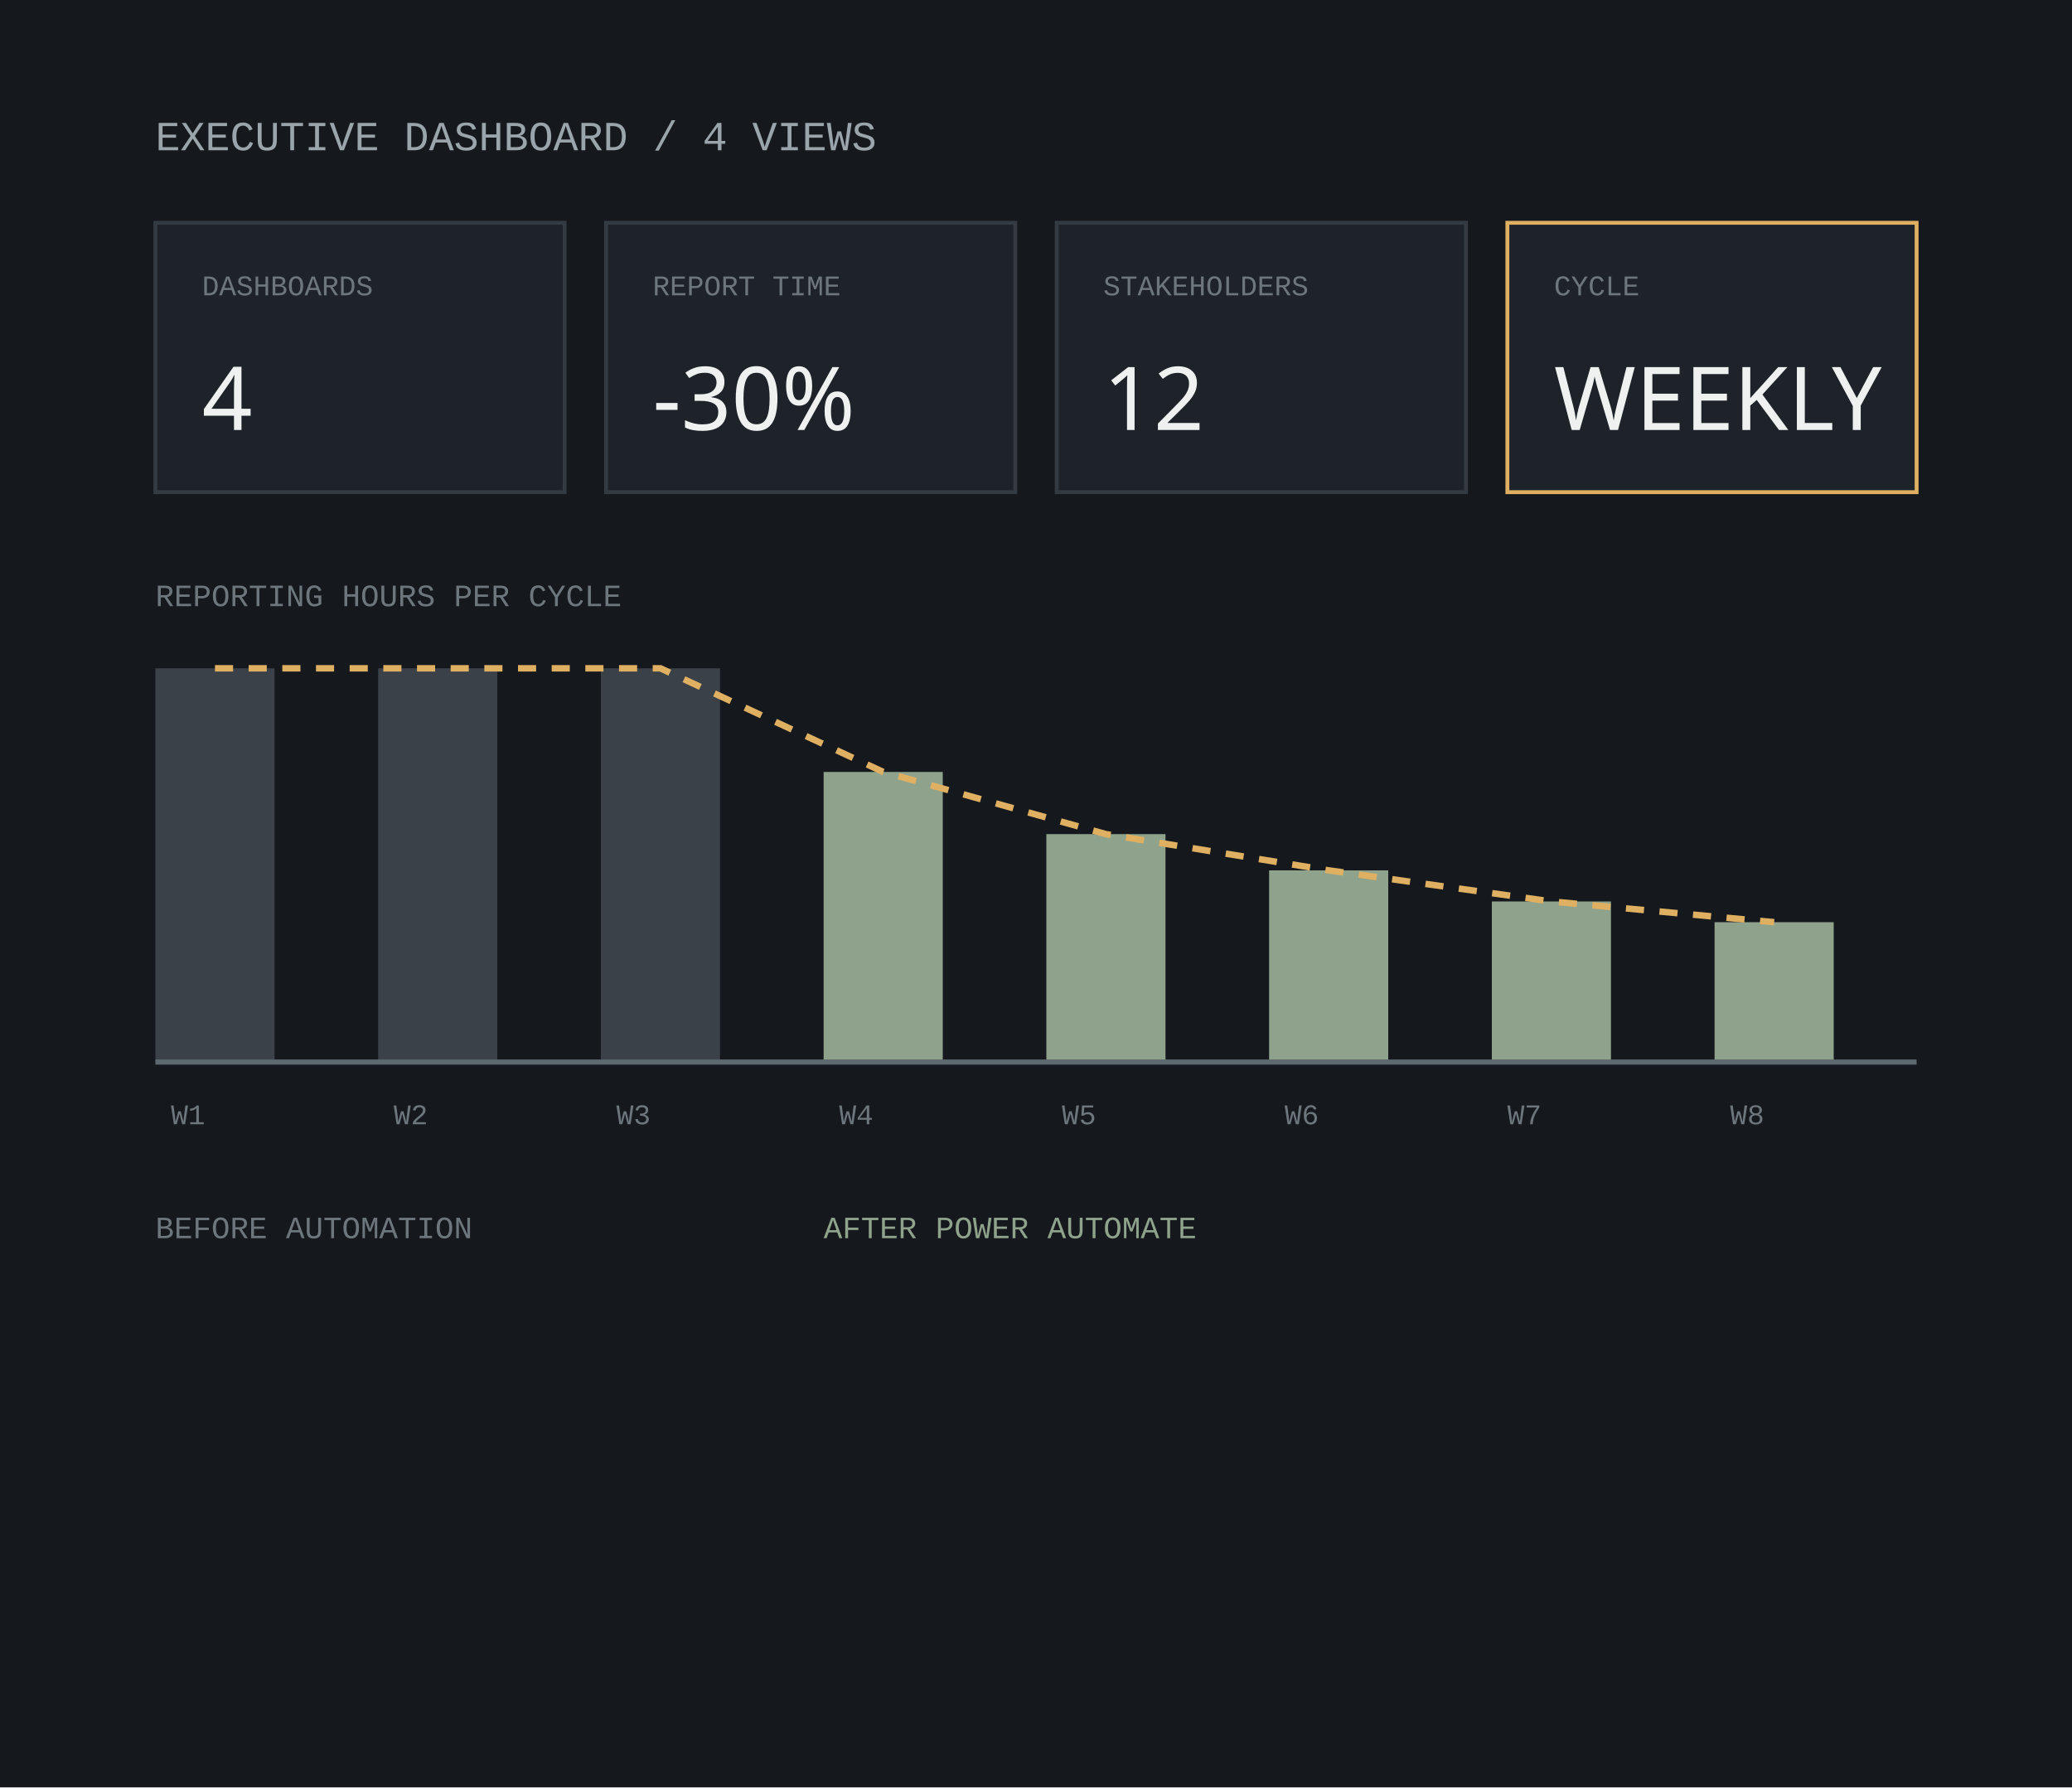
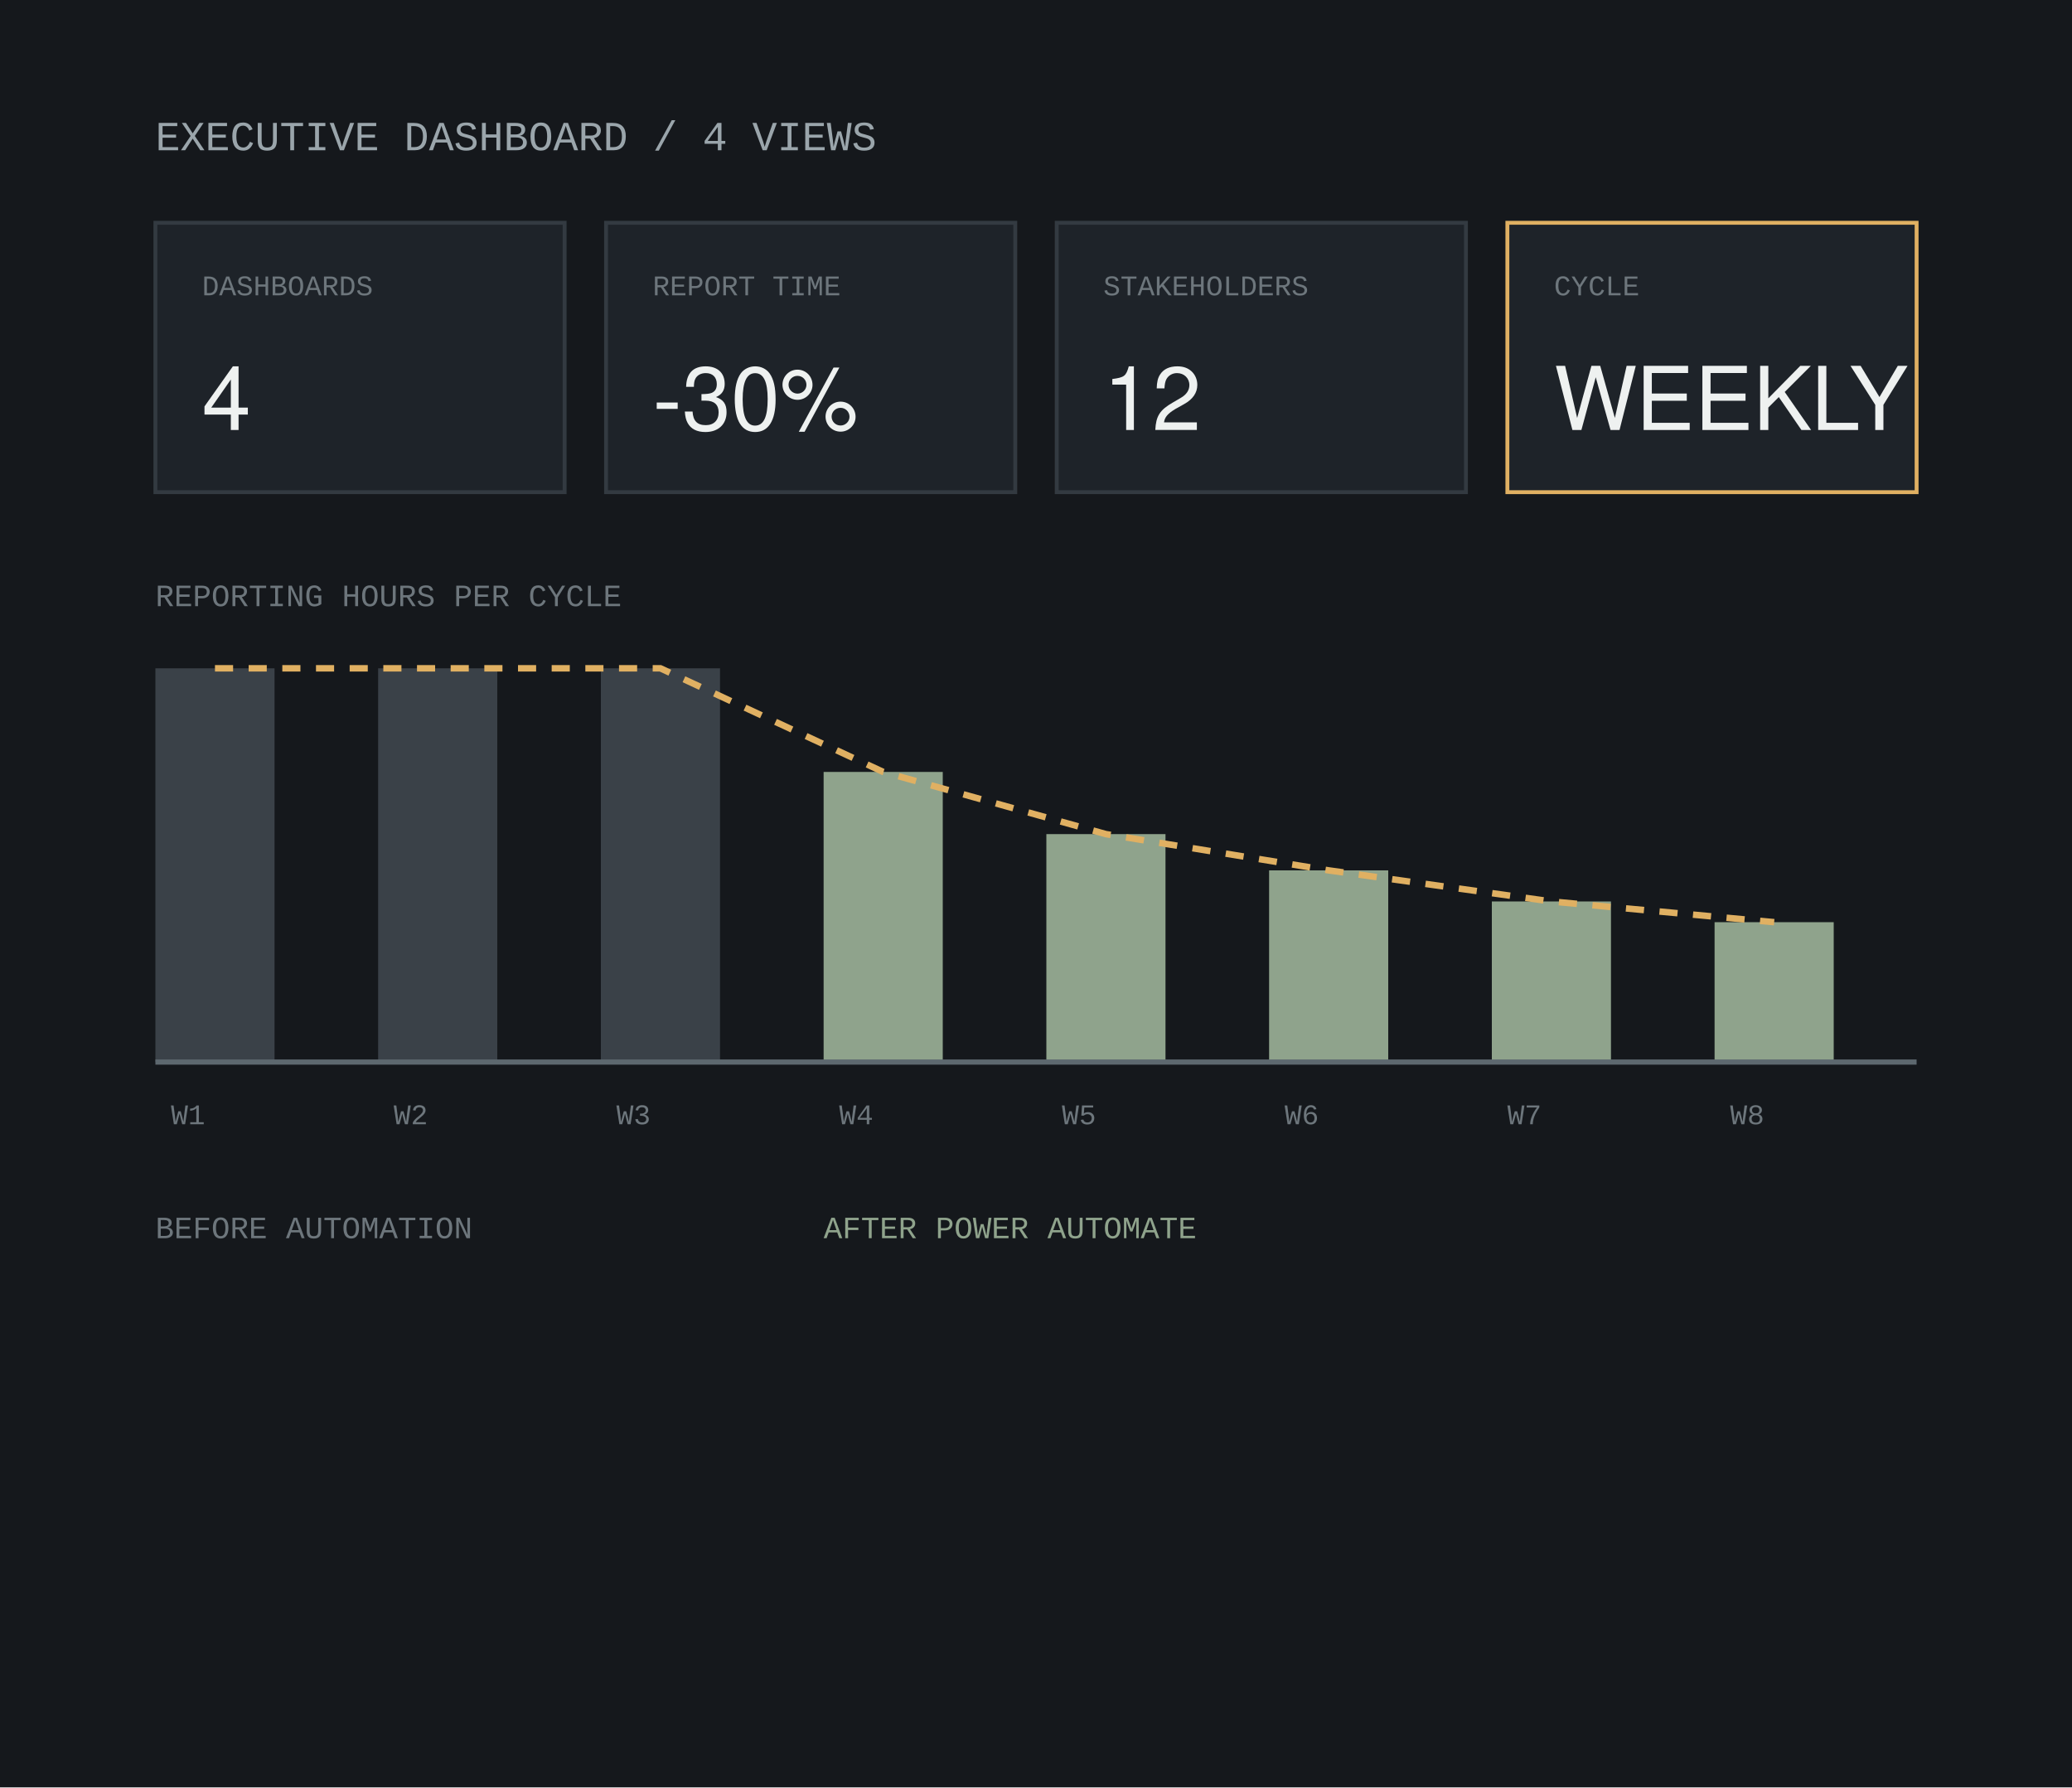
<svg xmlns="http://www.w3.org/2000/svg" viewBox="0 0 800 690" width="800" height="690">
  <rect width="800" height="690" fill="#15181c" />
  <text x="60" y="58" font-family="Courier New, monospace" font-size="16" fill="#9aa5ab">EXECUTIVE DASHBOARD / 4 VIEWS</text>
  <g>
    <rect x="60" y="86" width="158" height="104" fill="#1e2329" stroke="#333a41" stroke-width="1.5" />
    <rect x="234" y="86" width="158" height="104" fill="#1e2329" stroke="#333a41" stroke-width="1.5" />
    <rect x="408" y="86" width="158" height="104" fill="#1e2329" stroke="#333a41" stroke-width="1.5" />
    <rect x="582" y="86" width="158" height="104" fill="#1e2329" stroke="#e0b062" stroke-width="1.5" />
  </g>
  <g font-family="Courier New, monospace" font-size="11" fill="#6d767c">
    <text x="78" y="114">DASHBOARDS</text>
    <text x="252" y="114">REPORT TIME</text>
    <text x="426" y="114">STAKEHOLDERS</text>
    <text x="600" y="114">CYCLE</text>
  </g>
-   <g font-family="Archivo Black, Arial Black, sans-serif" font-size="34" fill="#eef1f0">
+   <g font-family="Helvetica Neue, Helvetica, Arial, sans-serif" font-size="34" fill="#eef1f0">
    <text x="78" y="166">4</text>
    <text x="252" y="166">-30%</text>
    <text x="426" y="166">12</text>
    <text x="600" y="166">WEEKLY</text>
  </g>
  <text x="60" y="234" font-family="Courier New, monospace" font-size="12" fill="#6d767c">REPORTING HOURS PER CYCLE</text>
  <g fill="#3a4148">
    <rect x="60" y="258" width="46" height="152" />
    <rect x="146" y="258" width="46" height="152" />
    <rect x="232" y="258" width="46" height="152" />
  </g>
  <g fill="#8fa38c">
    <rect x="318" y="298" width="46" height="112" />
    <rect x="404" y="322" width="46" height="88" />
    <rect x="490" y="336" width="46" height="74" />
    <rect x="576" y="348" width="46" height="62" />
    <rect x="662" y="356" width="46" height="54" />
  </g>
  <line x1="60" y1="410" x2="740" y2="410" stroke="#5d686f" stroke-width="2" />
  <path d="M83 258 L169 258 L255 258 L341 298 L427 322 L513 336 L599 348 L685 356" fill="none" stroke="#e0b062" stroke-width="2.5" stroke-dasharray="7 6" />
  <g font-family="Courier New, monospace" font-size="11" fill="#6d767c">
    <text x="66" y="434">W1</text>
    <text x="152" y="434">W2</text>
    <text x="238" y="434">W3</text>
    <text x="324" y="434">W4</text>
    <text x="410" y="434">W5</text>
    <text x="496" y="434">W6</text>
    <text x="582" y="434">W7</text>
    <text x="668" y="434">W8</text>
  </g>
  <g font-family="Courier New, monospace" font-size="12">
    <text x="60" y="478" fill="#6d767c">BEFORE AUTOMATION</text>
    <text x="318" y="478" fill="#8fa38c">AFTER POWER AUTOMATE</text>
  </g>
</svg>
